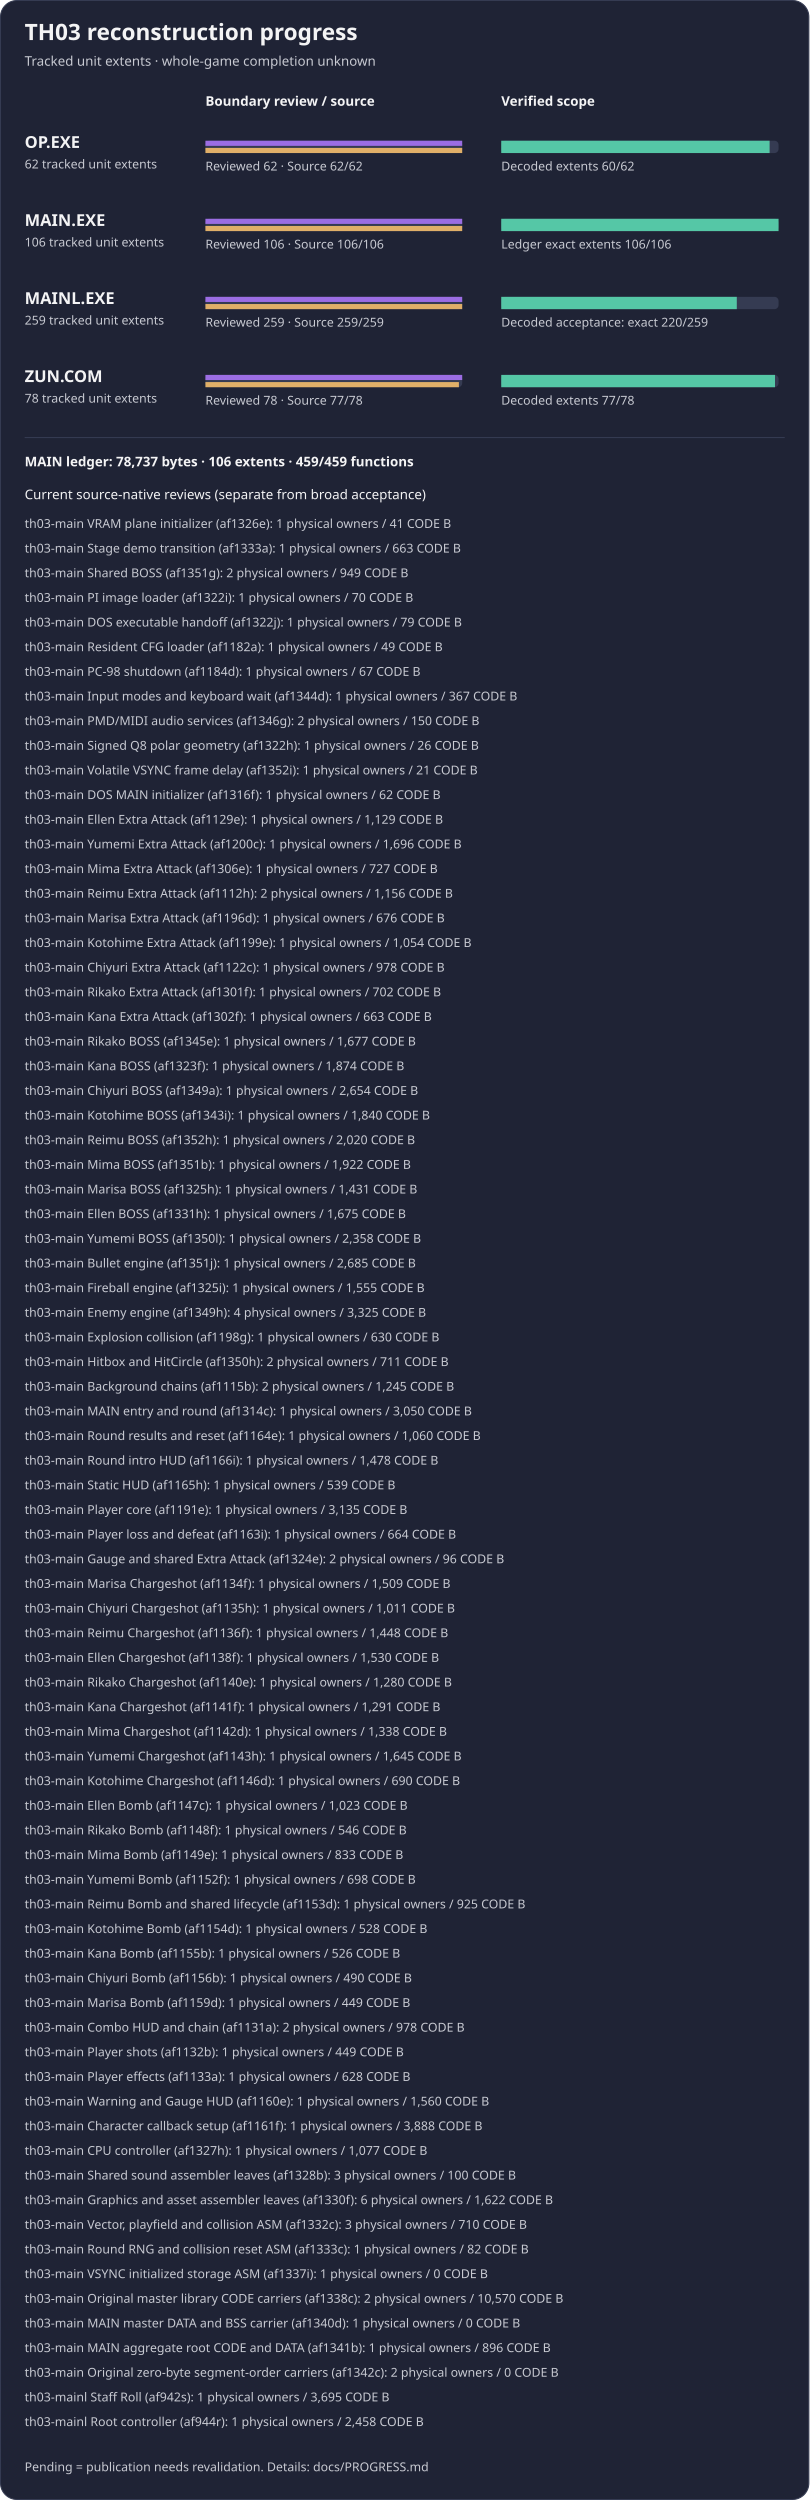
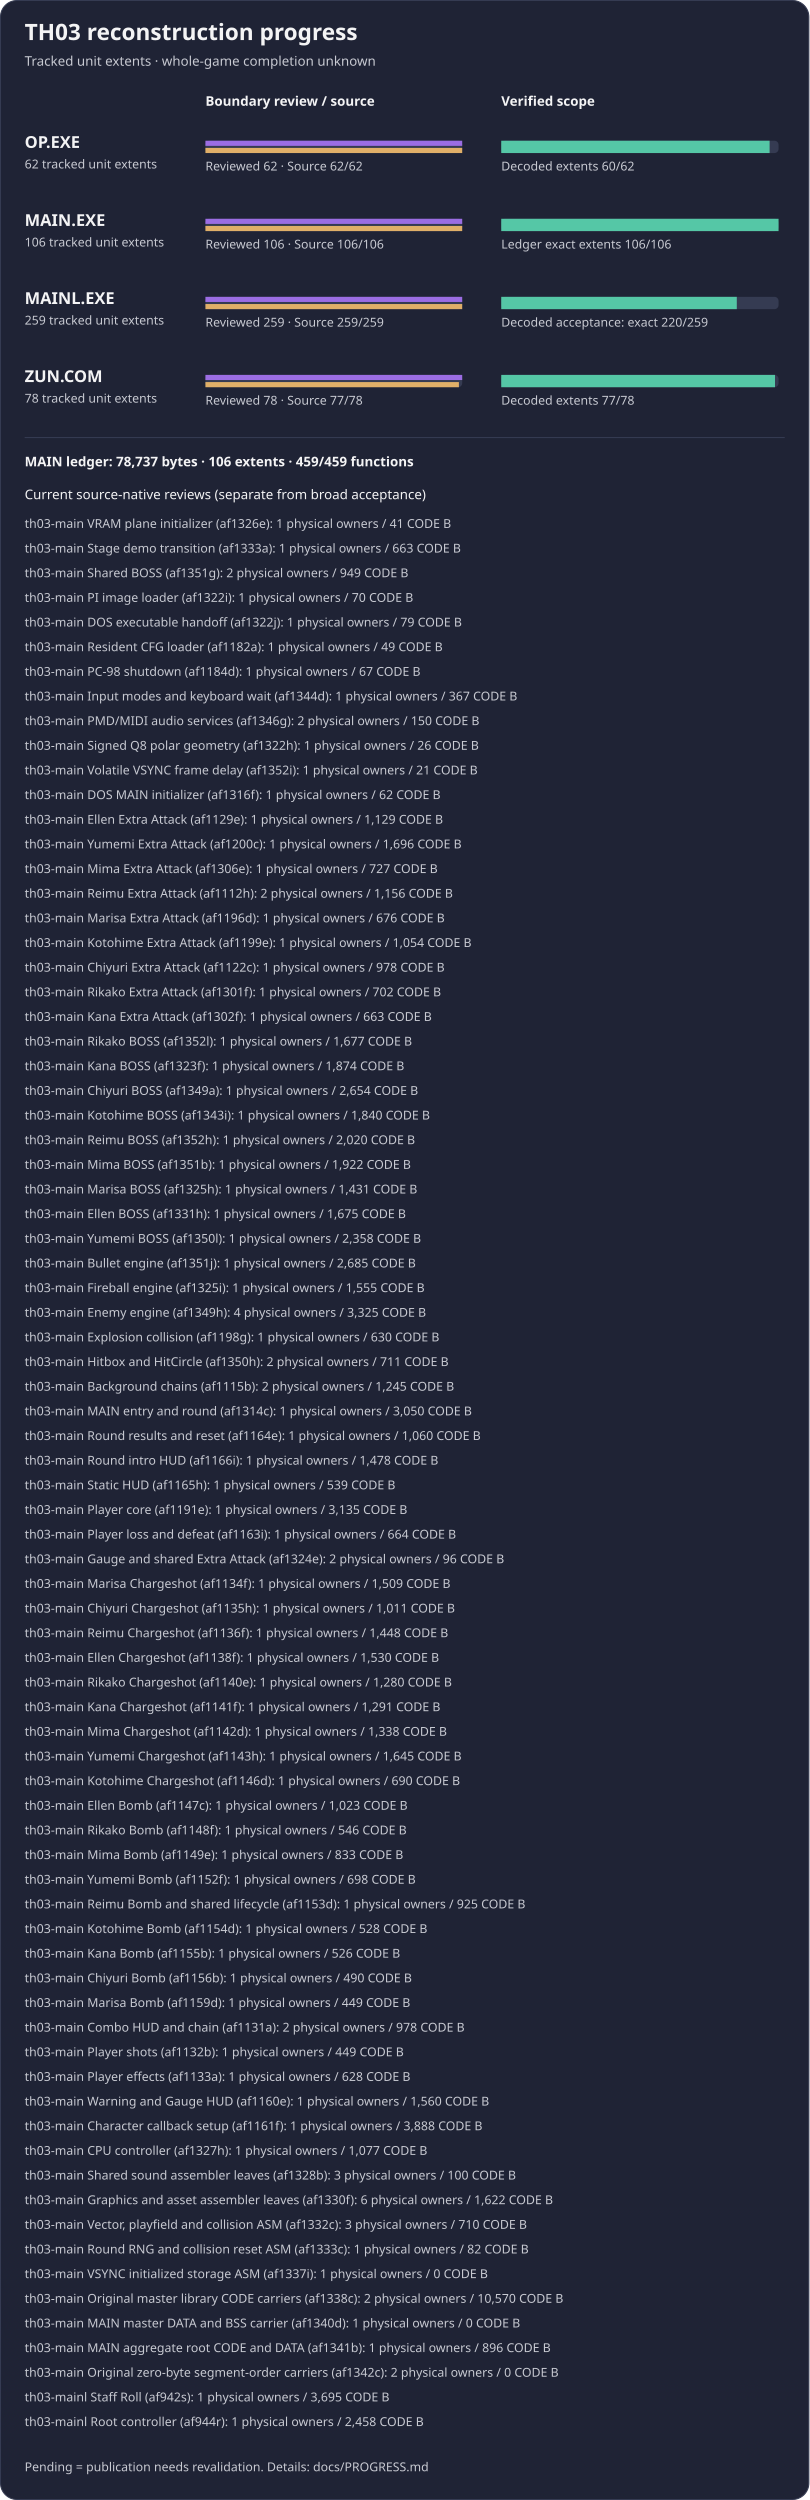
<svg xmlns="http://www.w3.org/2000/svg" width="788" height="2434" viewBox="0 0 788 2434" role="img" aria-label="TH03 reviewed subset reconstruction progress">
  <rect x="0.5" y="0.5" width="787" height="2433" rx="16" fill="#1f2335" stroke="#353b52" />
  <text x="24" y="39" fill="#f4f4f5" font-family="sans-serif" font-size="22" font-weight="600">TH03 reconstruction progress</text>
  <text x="24" y="64" fill="#c8cad2" font-family="sans-serif" font-size="13">Tracked unit extents · whole-game completion unknown</text>
  <text x="200" y="103" fill="#f4f4f5" font-family="sans-serif" font-size="13" font-weight="600">Boundary review / source</text>
  <text x="488" y="103" fill="#f4f4f5" font-family="sans-serif" font-size="13" font-weight="600">Verified scope</text>
  <g aria-label="OP.EXE bars count tracked unit extents, not functions; source-present is not exact">
    <text x="24" y="144" fill="#f4f4f5" font-family="sans-serif" font-size="16" font-weight="600">OP.EXE</text>
    <text x="24" y="164" fill="#c8cad2" font-family="sans-serif" font-size="12">62 tracked unit extents</text>
    <rect x="200" y="137" width="250" height="12" rx="4" fill="#353b52" />
    <rect x="488" y="137" width="270" height="12" rx="4" fill="#353b52" />
    <rect x="200" y="137" width="250.00" height="5" fill="#9b6de3" />
    <rect x="200" y="144" width="250.00" height="5" fill="#e0af68" />
    <rect x="488" y="137" width="261.29" height="12" fill="#55c7a6" />
    <text x="200" y="166" fill="#c8cad2" font-family="sans-serif" font-size="12">Reviewed 62 · Source 62/62</text>
    <text x="488" y="166" fill="#c8cad2" font-family="sans-serif" font-size="12">Decoded extents 60/62</text>
  </g>
  <g aria-label="MAIN.EXE bars count tracked unit extents, not functions; source-present is not exact">
    <text x="24" y="220" fill="#f4f4f5" font-family="sans-serif" font-size="16" font-weight="600">MAIN.EXE</text>
    <text x="24" y="240" fill="#c8cad2" font-family="sans-serif" font-size="12">106 tracked unit extents</text>
    <rect x="200" y="213" width="250" height="12" rx="4" fill="#353b52" />
    <rect x="488" y="213" width="270" height="12" rx="4" fill="#353b52" />
    <rect x="200" y="213" width="250.00" height="5" fill="#9b6de3" />
    <rect x="200" y="220" width="250.00" height="5" fill="#e0af68" />
    <rect x="488" y="213" width="270.00" height="12" fill="#55c7a6" />
    <text x="200" y="242" fill="#c8cad2" font-family="sans-serif" font-size="12">Reviewed 106 · Source 106/106</text>
    <text x="488" y="242" fill="#c8cad2" font-family="sans-serif" font-size="12">Ledger exact extents 106/106</text>
  </g>
  <g aria-label="MAINL bars count tracked unit extents, not functions; source-present is not exact">
    <text x="24" y="296" fill="#f4f4f5" font-family="sans-serif" font-size="16" font-weight="600">MAINL.EXE</text>
    <text x="24" y="316" fill="#c8cad2" font-family="sans-serif" font-size="12">259 tracked unit extents</text>
    <rect x="200" y="289" width="250" height="12" rx="4" fill="#353b52" />
    <rect x="488" y="289" width="270" height="12" rx="4" fill="#353b52" />
    <rect x="200" y="289" width="250.00" height="5" fill="#9b6de3" />
    <rect x="200" y="296" width="250.00" height="5" fill="#e0af68" />
    <rect x="488" y="289" width="229.34" height="12" fill="#55c7a6" />
    <text x="200" y="318" fill="#c8cad2" font-family="sans-serif" font-size="12">Reviewed 259 · Source 259/259</text>
    <text x="488" y="318" fill="#c8cad2" font-family="sans-serif" font-size="12">Decoded acceptance: exact 220/259</text>
  </g>
  <g aria-label="ZUN.COM bars count tracked unit extents, not functions; source-present is not exact">
    <text x="24" y="372" fill="#f4f4f5" font-family="sans-serif" font-size="16" font-weight="600">ZUN.COM</text>
    <text x="24" y="392" fill="#c8cad2" font-family="sans-serif" font-size="12">78 tracked unit extents</text>
    <rect x="200" y="365" width="250" height="12" rx="4" fill="#353b52" />
    <rect x="488" y="365" width="270" height="12" rx="4" fill="#353b52" />
    <rect x="200" y="365" width="250.00" height="5" fill="#9b6de3" />
    <rect x="200" y="372" width="246.79" height="5" fill="#e0af68" />
    <rect x="488" y="365" width="266.54" height="12" fill="#55c7a6" />
    <text x="200" y="394" fill="#c8cad2" font-family="sans-serif" font-size="12">Reviewed 78 · Source 77/78</text>
    <text x="488" y="394" fill="#c8cad2" font-family="sans-serif" font-size="12">Decoded extents 77/78</text>
  </g>
  <path d="M24 426 H764" stroke="#353b52" />
  <text x="24" y="454" fill="#f4f4f5" font-family="sans-serif" font-size="13" font-weight="600">MAIN ledger: 78,737 bytes · 106 extents · 459/459 functions</text>
  <text x="24" y="486" fill="#f4f4f5" font-family="sans-serif" font-size="13">Current source-native reviews (separate from broad acceptance)</text>
  <text x="24" y="514" fill="#c8cad2" font-family="sans-serif" font-size="12">th03-main VRAM plane initializer (af1326e): 1 physical owners / 41 CODE B</text>
  <text x="24" y="538" fill="#c8cad2" font-family="sans-serif" font-size="12">th03-main Stage demo transition (af1333a): 1 physical owners / 663 CODE B</text>
  <text x="24" y="562" fill="#c8cad2" font-family="sans-serif" font-size="12">th03-main Shared BOSS (af1351g): 2 physical owners / 949 CODE B</text>
  <text x="24" y="586" fill="#c8cad2" font-family="sans-serif" font-size="12">th03-main PI image loader (af1322i): 1 physical owners / 70 CODE B</text>
  <text x="24" y="610" fill="#c8cad2" font-family="sans-serif" font-size="12">th03-main DOS executable handoff (af1322j): 1 physical owners / 79 CODE B</text>
  <text x="24" y="634" fill="#c8cad2" font-family="sans-serif" font-size="12">th03-main Resident CFG loader (af1182a): 1 physical owners / 49 CODE B</text>
  <text x="24" y="658" fill="#c8cad2" font-family="sans-serif" font-size="12">th03-main PC-98 shutdown (af1184d): 1 physical owners / 67 CODE B</text>
  <text x="24" y="682" fill="#c8cad2" font-family="sans-serif" font-size="12">th03-main Input modes and keyboard wait (af1344d): 1 physical owners / 367 CODE B</text>
  <text x="24" y="706" fill="#c8cad2" font-family="sans-serif" font-size="12">th03-main PMD/MIDI audio services (af1346g): 2 physical owners / 150 CODE B</text>
  <text x="24" y="730" fill="#c8cad2" font-family="sans-serif" font-size="12">th03-main Signed Q8 polar geometry (af1322h): 1 physical owners / 26 CODE B</text>
  <text x="24" y="754" fill="#c8cad2" font-family="sans-serif" font-size="12">th03-main Volatile VSYNC frame delay (af1352i): 1 physical owners / 21 CODE B</text>
  <text x="24" y="778" fill="#c8cad2" font-family="sans-serif" font-size="12">th03-main DOS MAIN initializer (af1316f): 1 physical owners / 62 CODE B</text>
  <text x="24" y="802" fill="#c8cad2" font-family="sans-serif" font-size="12">th03-main Ellen Extra Attack (af1129e): 1 physical owners / 1,129 CODE B</text>
  <text x="24" y="826" fill="#c8cad2" font-family="sans-serif" font-size="12">th03-main Yumemi Extra Attack (af1200c): 1 physical owners / 1,696 CODE B</text>
  <text x="24" y="850" fill="#c8cad2" font-family="sans-serif" font-size="12">th03-main Mima Extra Attack (af1306e): 1 physical owners / 727 CODE B</text>
  <text x="24" y="874" fill="#c8cad2" font-family="sans-serif" font-size="12">th03-main Reimu Extra Attack (af1112h): 2 physical owners / 1,156 CODE B</text>
  <text x="24" y="898" fill="#c8cad2" font-family="sans-serif" font-size="12">th03-main Marisa Extra Attack (af1196d): 1 physical owners / 676 CODE B</text>
  <text x="24" y="922" fill="#c8cad2" font-family="sans-serif" font-size="12">th03-main Kotohime Extra Attack (af1199e): 1 physical owners / 1,054 CODE B</text>
  <text x="24" y="946" fill="#c8cad2" font-family="sans-serif" font-size="12">th03-main Chiyuri Extra Attack (af1122c): 1 physical owners / 978 CODE B</text>
  <text x="24" y="970" fill="#c8cad2" font-family="sans-serif" font-size="12">th03-main Rikako Extra Attack (af1301f): 1 physical owners / 702 CODE B</text>
  <text x="24" y="994" fill="#c8cad2" font-family="sans-serif" font-size="12">th03-main Kana Extra Attack (af1302f): 1 physical owners / 663 CODE B</text>
-   <text x="24" y="1018" fill="#c8cad2" font-family="sans-serif" font-size="12">th03-main Rikako BOSS (af1345e): 1 physical owners / 1,677 CODE B</text>
+   <text x="24" y="1018" fill="#c8cad2" font-family="sans-serif" font-size="12">th03-main Rikako BOSS (af1352l): 1 physical owners / 1,677 CODE B</text>
  <text x="24" y="1042" fill="#c8cad2" font-family="sans-serif" font-size="12">th03-main Kana BOSS (af1323f): 1 physical owners / 1,874 CODE B</text>
  <text x="24" y="1066" fill="#c8cad2" font-family="sans-serif" font-size="12">th03-main Chiyuri BOSS (af1349a): 1 physical owners / 2,654 CODE B</text>
  <text x="24" y="1090" fill="#c8cad2" font-family="sans-serif" font-size="12">th03-main Kotohime BOSS (af1343i): 1 physical owners / 1,840 CODE B</text>
  <text x="24" y="1114" fill="#c8cad2" font-family="sans-serif" font-size="12">th03-main Reimu BOSS (af1352h): 1 physical owners / 2,020 CODE B</text>
  <text x="24" y="1138" fill="#c8cad2" font-family="sans-serif" font-size="12">th03-main Mima BOSS (af1351b): 1 physical owners / 1,922 CODE B</text>
  <text x="24" y="1162" fill="#c8cad2" font-family="sans-serif" font-size="12">th03-main Marisa BOSS (af1325h): 1 physical owners / 1,431 CODE B</text>
  <text x="24" y="1186" fill="#c8cad2" font-family="sans-serif" font-size="12">th03-main Ellen BOSS (af1331h): 1 physical owners / 1,675 CODE B</text>
  <text x="24" y="1210" fill="#c8cad2" font-family="sans-serif" font-size="12">th03-main Yumemi BOSS (af1350l): 1 physical owners / 2,358 CODE B</text>
  <text x="24" y="1234" fill="#c8cad2" font-family="sans-serif" font-size="12">th03-main Bullet engine (af1351j): 1 physical owners / 2,685 CODE B</text>
  <text x="24" y="1258" fill="#c8cad2" font-family="sans-serif" font-size="12">th03-main Fireball engine (af1325i): 1 physical owners / 1,555 CODE B</text>
  <text x="24" y="1282" fill="#c8cad2" font-family="sans-serif" font-size="12">th03-main Enemy engine (af1349h): 4 physical owners / 3,325 CODE B</text>
  <text x="24" y="1306" fill="#c8cad2" font-family="sans-serif" font-size="12">th03-main Explosion collision (af1198g): 1 physical owners / 630 CODE B</text>
  <text x="24" y="1330" fill="#c8cad2" font-family="sans-serif" font-size="12">th03-main Hitbox and HitCircle (af1350h): 2 physical owners / 711 CODE B</text>
  <text x="24" y="1354" fill="#c8cad2" font-family="sans-serif" font-size="12">th03-main Background chains (af1115b): 2 physical owners / 1,245 CODE B</text>
  <text x="24" y="1378" fill="#c8cad2" font-family="sans-serif" font-size="12">th03-main MAIN entry and round (af1314c): 1 physical owners / 3,050 CODE B</text>
  <text x="24" y="1402" fill="#c8cad2" font-family="sans-serif" font-size="12">th03-main Round results and reset (af1164e): 1 physical owners / 1,060 CODE B</text>
  <text x="24" y="1426" fill="#c8cad2" font-family="sans-serif" font-size="12">th03-main Round intro HUD (af1166i): 1 physical owners / 1,478 CODE B</text>
  <text x="24" y="1450" fill="#c8cad2" font-family="sans-serif" font-size="12">th03-main Static HUD (af1165h): 1 physical owners / 539 CODE B</text>
  <text x="24" y="1474" fill="#c8cad2" font-family="sans-serif" font-size="12">th03-main Player core (af1191e): 1 physical owners / 3,135 CODE B</text>
  <text x="24" y="1498" fill="#c8cad2" font-family="sans-serif" font-size="12">th03-main Player loss and defeat (af1163i): 1 physical owners / 664 CODE B</text>
  <text x="24" y="1522" fill="#c8cad2" font-family="sans-serif" font-size="12">th03-main Gauge and shared Extra Attack (af1324e): 2 physical owners / 96 CODE B</text>
  <text x="24" y="1546" fill="#c8cad2" font-family="sans-serif" font-size="12">th03-main Marisa Chargeshot (af1134f): 1 physical owners / 1,509 CODE B</text>
  <text x="24" y="1570" fill="#c8cad2" font-family="sans-serif" font-size="12">th03-main Chiyuri Chargeshot (af1135h): 1 physical owners / 1,011 CODE B</text>
  <text x="24" y="1594" fill="#c8cad2" font-family="sans-serif" font-size="12">th03-main Reimu Chargeshot (af1136f): 1 physical owners / 1,448 CODE B</text>
  <text x="24" y="1618" fill="#c8cad2" font-family="sans-serif" font-size="12">th03-main Ellen Chargeshot (af1138f): 1 physical owners / 1,530 CODE B</text>
  <text x="24" y="1642" fill="#c8cad2" font-family="sans-serif" font-size="12">th03-main Rikako Chargeshot (af1140e): 1 physical owners / 1,280 CODE B</text>
  <text x="24" y="1666" fill="#c8cad2" font-family="sans-serif" font-size="12">th03-main Kana Chargeshot (af1141f): 1 physical owners / 1,291 CODE B</text>
  <text x="24" y="1690" fill="#c8cad2" font-family="sans-serif" font-size="12">th03-main Mima Chargeshot (af1142d): 1 physical owners / 1,338 CODE B</text>
  <text x="24" y="1714" fill="#c8cad2" font-family="sans-serif" font-size="12">th03-main Yumemi Chargeshot (af1143h): 1 physical owners / 1,645 CODE B</text>
  <text x="24" y="1738" fill="#c8cad2" font-family="sans-serif" font-size="12">th03-main Kotohime Chargeshot (af1146d): 1 physical owners / 690 CODE B</text>
  <text x="24" y="1762" fill="#c8cad2" font-family="sans-serif" font-size="12">th03-main Ellen Bomb (af1147c): 1 physical owners / 1,023 CODE B</text>
  <text x="24" y="1786" fill="#c8cad2" font-family="sans-serif" font-size="12">th03-main Rikako Bomb (af1148f): 1 physical owners / 546 CODE B</text>
  <text x="24" y="1810" fill="#c8cad2" font-family="sans-serif" font-size="12">th03-main Mima Bomb (af1149e): 1 physical owners / 833 CODE B</text>
  <text x="24" y="1834" fill="#c8cad2" font-family="sans-serif" font-size="12">th03-main Yumemi Bomb (af1152f): 1 physical owners / 698 CODE B</text>
  <text x="24" y="1858" fill="#c8cad2" font-family="sans-serif" font-size="12">th03-main Reimu Bomb and shared lifecycle (af1153d): 1 physical owners / 925 CODE B</text>
  <text x="24" y="1882" fill="#c8cad2" font-family="sans-serif" font-size="12">th03-main Kotohime Bomb (af1154d): 1 physical owners / 528 CODE B</text>
  <text x="24" y="1906" fill="#c8cad2" font-family="sans-serif" font-size="12">th03-main Kana Bomb (af1155b): 1 physical owners / 526 CODE B</text>
  <text x="24" y="1930" fill="#c8cad2" font-family="sans-serif" font-size="12">th03-main Chiyuri Bomb (af1156b): 1 physical owners / 490 CODE B</text>
  <text x="24" y="1954" fill="#c8cad2" font-family="sans-serif" font-size="12">th03-main Marisa Bomb (af1159d): 1 physical owners / 449 CODE B</text>
  <text x="24" y="1978" fill="#c8cad2" font-family="sans-serif" font-size="12">th03-main Combo HUD and chain (af1131a): 2 physical owners / 978 CODE B</text>
  <text x="24" y="2002" fill="#c8cad2" font-family="sans-serif" font-size="12">th03-main Player shots (af1132b): 1 physical owners / 449 CODE B</text>
  <text x="24" y="2026" fill="#c8cad2" font-family="sans-serif" font-size="12">th03-main Player effects (af1133a): 1 physical owners / 628 CODE B</text>
  <text x="24" y="2050" fill="#c8cad2" font-family="sans-serif" font-size="12">th03-main Warning and Gauge HUD (af1160e): 1 physical owners / 1,560 CODE B</text>
  <text x="24" y="2074" fill="#c8cad2" font-family="sans-serif" font-size="12">th03-main Character callback setup (af1161f): 1 physical owners / 3,888 CODE B</text>
  <text x="24" y="2098" fill="#c8cad2" font-family="sans-serif" font-size="12">th03-main CPU controller (af1327h): 1 physical owners / 1,077 CODE B</text>
  <text x="24" y="2122" fill="#c8cad2" font-family="sans-serif" font-size="12">th03-main Shared sound assembler leaves (af1328b): 3 physical owners / 100 CODE B</text>
  <text x="24" y="2146" fill="#c8cad2" font-family="sans-serif" font-size="12">th03-main Graphics and asset assembler leaves (af1330f): 6 physical owners / 1,622 CODE B</text>
  <text x="24" y="2170" fill="#c8cad2" font-family="sans-serif" font-size="12">th03-main Vector, playfield and collision ASM (af1332c): 3 physical owners / 710 CODE B</text>
  <text x="24" y="2194" fill="#c8cad2" font-family="sans-serif" font-size="12">th03-main Round RNG and collision reset ASM (af1333c): 1 physical owners / 82 CODE B</text>
  <text x="24" y="2218" fill="#c8cad2" font-family="sans-serif" font-size="12">th03-main VSYNC initialized storage ASM (af1337i): 1 physical owners / 0 CODE B</text>
  <text x="24" y="2242" fill="#c8cad2" font-family="sans-serif" font-size="12">th03-main Original master library CODE carriers (af1338c): 2 physical owners / 10,570 CODE B</text>
  <text x="24" y="2266" fill="#c8cad2" font-family="sans-serif" font-size="12">th03-main MAIN master DATA and BSS carrier (af1340d): 1 physical owners / 0 CODE B</text>
  <text x="24" y="2290" fill="#c8cad2" font-family="sans-serif" font-size="12">th03-main MAIN aggregate root CODE and DATA (af1341b): 1 physical owners / 896 CODE B</text>
  <text x="24" y="2314" fill="#c8cad2" font-family="sans-serif" font-size="12">th03-main Original zero-byte segment-order carriers (af1342c): 2 physical owners / 0 CODE B</text>
  <text x="24" y="2338" fill="#c8cad2" font-family="sans-serif" font-size="12">th03-mainl Staff Roll (af942s): 1 physical owners / 3,695 CODE B</text>
  <text x="24" y="2362" fill="#c8cad2" font-family="sans-serif" font-size="12">th03-mainl Root controller (af944r): 1 physical owners / 2,458 CODE B</text>
  <text x="24" y="2406" fill="#c8cad2" font-family="sans-serif" font-size="12">Pending = publication needs revalidation. Details: docs/PROGRESS.md</text>
</svg>
